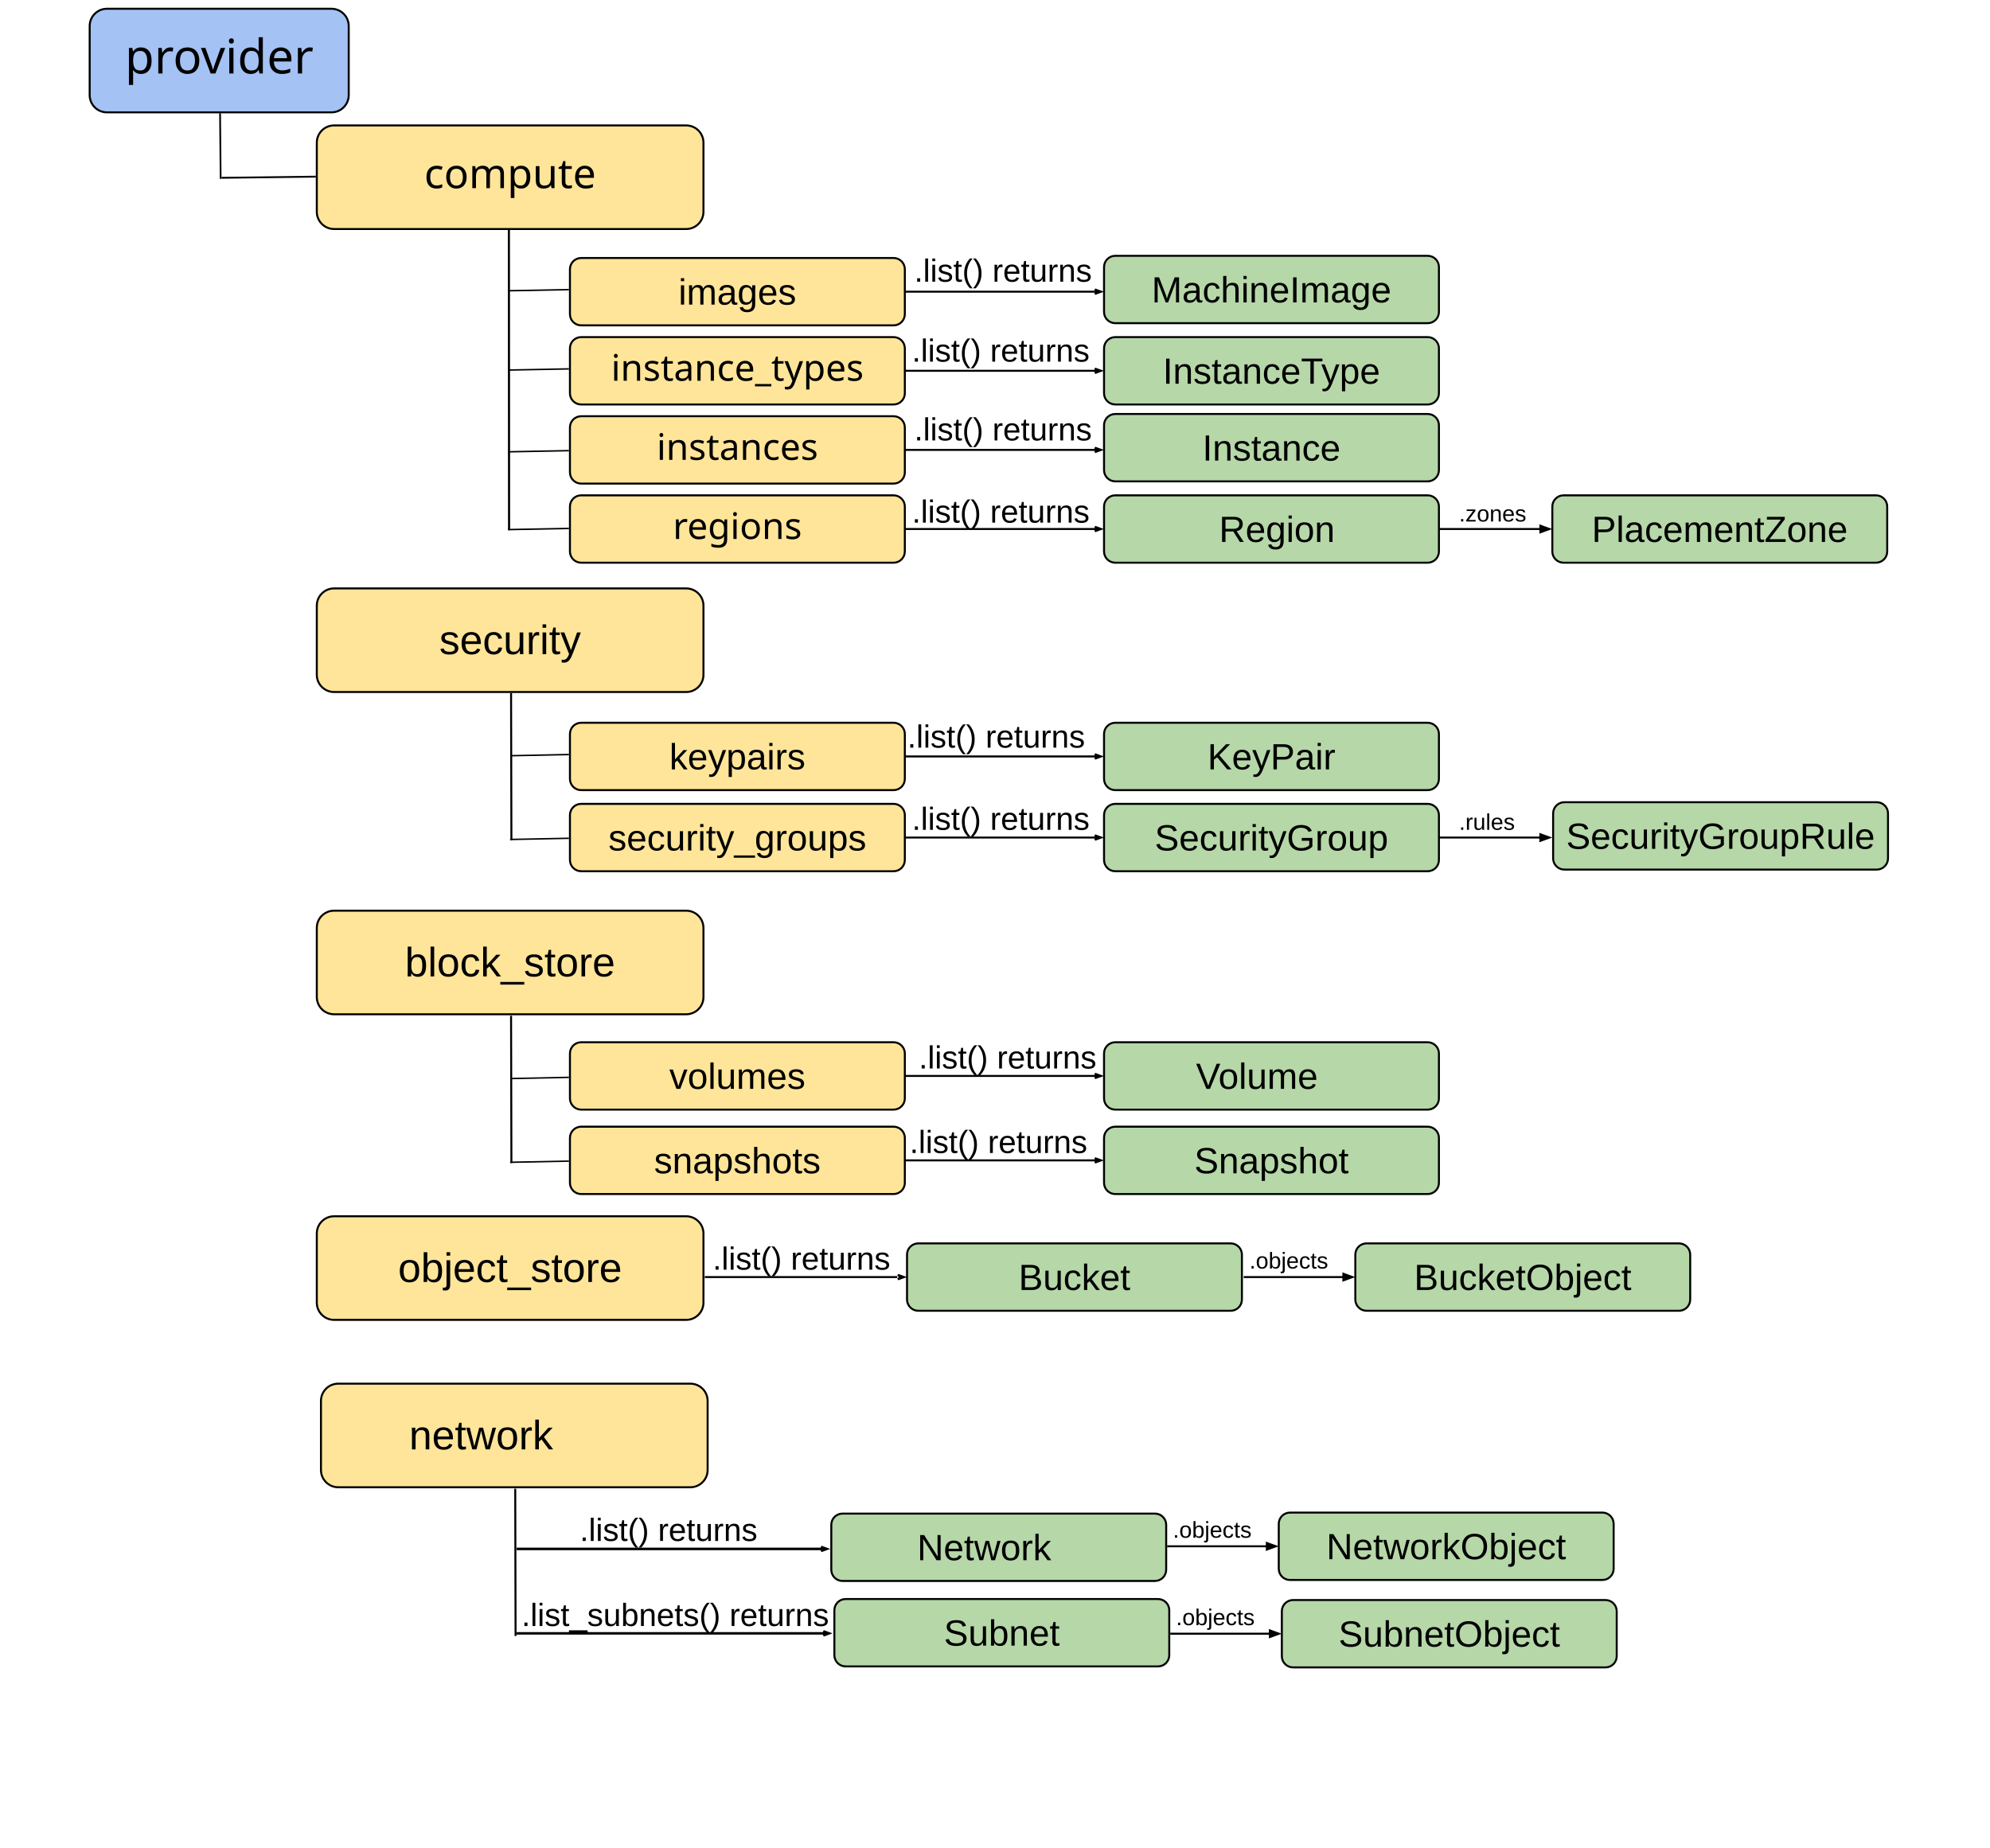
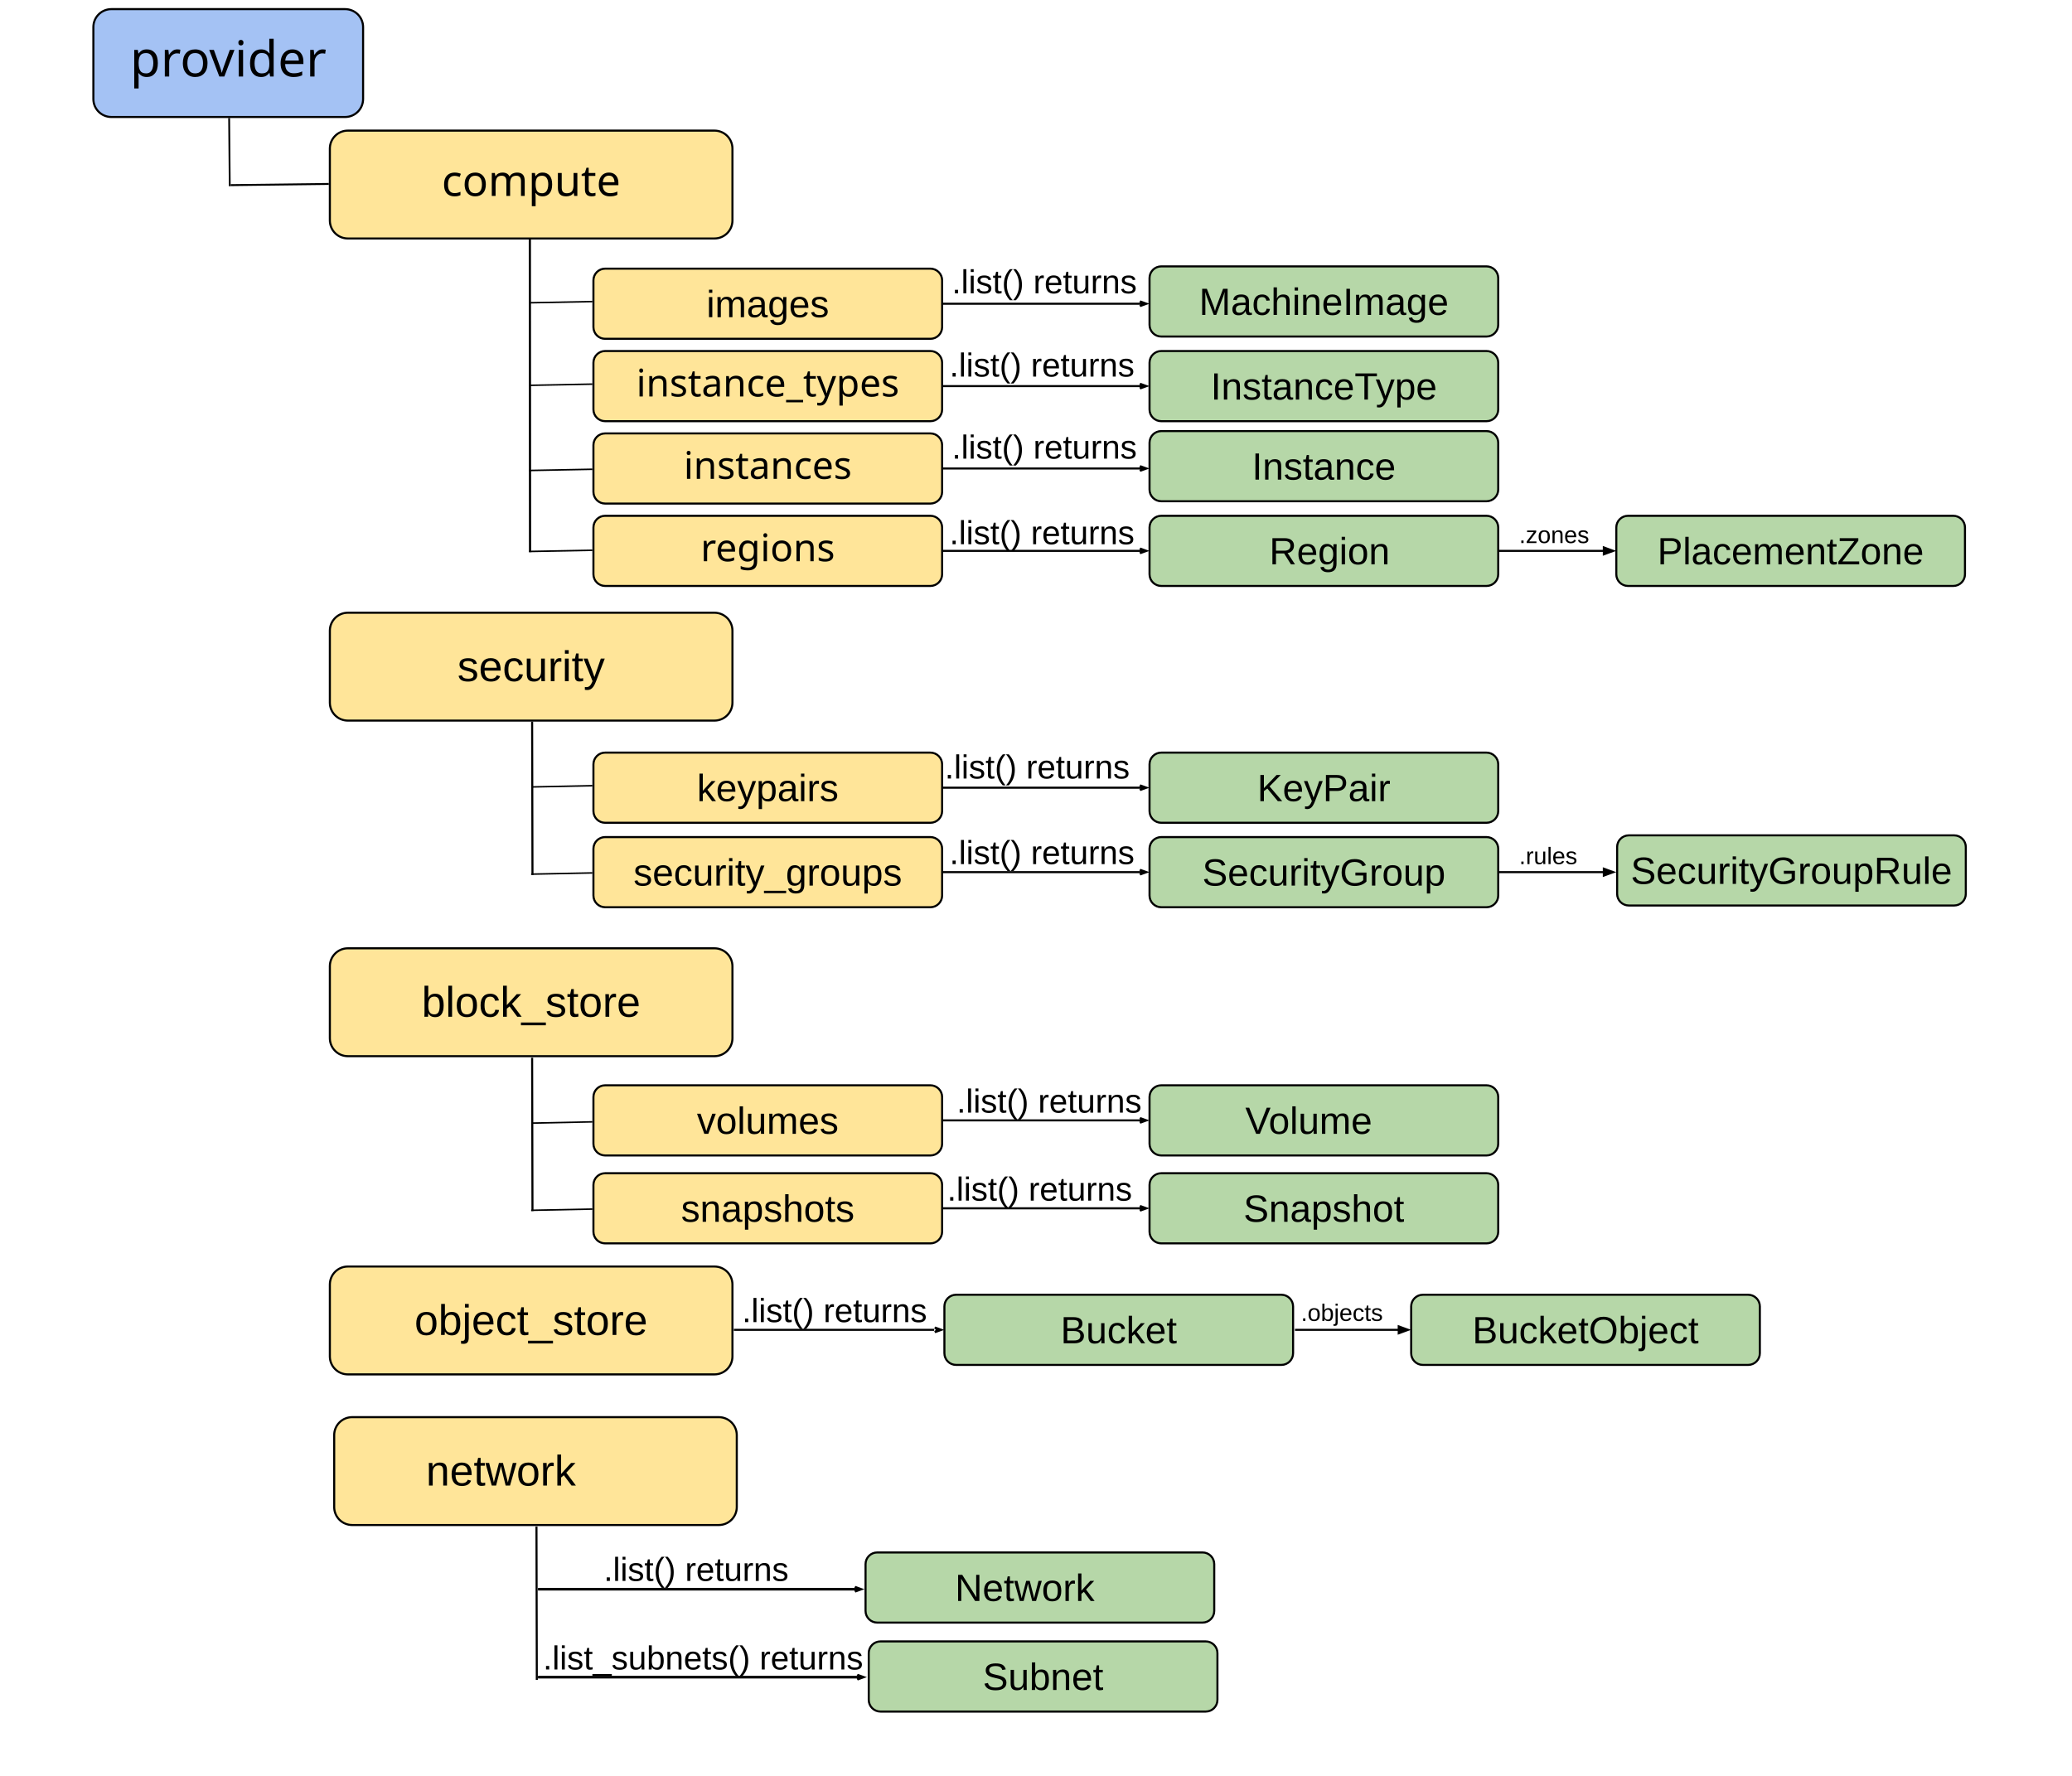
- <svg xmlns="http://www.w3.org/2000/svg" xmlns:xlink="http://www.w3.org/1999/xlink" viewBox="0 0 1000 800" width="700" height="650" preserveAspectRatio="xMinYMin meet" id="svg3515" version="1.1">
+ <svg xmlns="http://www.w3.org/2000/svg" xmlns:xlink="http://www.w3.org/1999/xlink" viewBox="0 0 1000 800" width="700" height="600" preserveAspectRatio="xMinYMin meet" id="svg3515" version="1.1">
  <defs id="defs3652" />
  <clipPath id="p.0">
    <path d="m0,0l960,0l0,720l-960,0l0,-720z" clip-rule="nonzero" id="svg_1" />
  </clipPath>
  <path style="fill:#b6d7a8;fill-rule:nonzero" id="svg_46" d="m 554.794,175.074 0,0 c 0,-3.117 2.526,-5.643 5.643,-5.643 l 156.997,0 c 1.497,0 2.932,0.595 3.99,1.653 1.058,1.058 1.653,2.494 1.653,3.99 l 0,22.572 c 0,3.117 -2.526,5.643 -5.643,5.643 l -156.997,0 0,0 c -3.117,0 -5.643,-2.526 -5.643,-5.643 l 0,-22.572 z" />
  <path style="fill:#000000;fill-rule:nonzero" id="svg_48" d="m 610.193,192.22 0,-11.453 1.516,0 0,11.453 -1.516,0 z m 4.008,0 0,-8.297 1.266,0 0,1.172 q 0.906,-1.359 2.641,-1.359 0.75,0 1.375,0.266 0.625,0.266 0.938,0.703 0.312,0.438 0.438,1.047 0.078,0.391 0.078,1.359 l 0,5.109 -1.406,0 0,-5.047 q 0,-0.859 -0.172,-1.281 -0.156,-0.438 -0.578,-0.688 -0.406,-0.25 -0.969,-0.25 -0.906,0 -1.562,0.578 -0.641,0.562 -0.641,2.156 l 0,4.531 -1.406,0 z m 8.336,-2.484 1.391,-0.219 q 0.109,0.844 0.641,1.297 0.547,0.438 1.5,0.438 0.969,0 1.438,-0.391 0.469,-0.406 0.469,-0.938 0,-0.469 -0.406,-0.75 -0.297,-0.188 -1.438,-0.469 -1.547,-0.391 -2.156,-0.672 -0.594,-0.297 -0.906,-0.797 -0.297,-0.5 -0.297,-1.109 0,-0.562 0.25,-1.031 0.25,-0.469 0.688,-0.781 0.328,-0.25 0.891,-0.406 0.578,-0.172 1.219,-0.172 0.984,0 1.719,0.281 0.734,0.281 1.078,0.766 0.359,0.469 0.5,1.281 l -1.375,0.188 q -0.094,-0.641 -0.547,-1 -0.453,-0.359 -1.266,-0.359 -0.969,0 -1.391,0.328 -0.406,0.312 -0.406,0.734 0,0.281 0.172,0.5 0.172,0.219 0.531,0.375 0.219,0.078 1.25,0.359 1.484,0.391 2.078,0.656 0.594,0.25 0.922,0.734 0.344,0.484 0.344,1.203 0,0.703 -0.422,1.328 -0.406,0.609 -1.188,0.953 -0.766,0.344 -1.734,0.344 -1.625,0 -2.469,-0.672 -0.844,-0.672 -1.078,-2 z m 11.625,1.219 0.203,1.25 q -0.594,0.125 -1.062,0.125 -0.766,0 -1.188,-0.234 -0.422,-0.25 -0.594,-0.641 -0.172,-0.406 -0.172,-1.672 l 0,-4.766 -1.031,0 0,-1.094 1.031,0 0,-2.062 1.406,-0.844 0,2.906 1.406,0 0,1.094 -1.406,0 0,4.844 q 0,0.609 0.062,0.781 0.078,0.172 0.25,0.281 0.172,0.094 0.484,0.094 0.234,0 0.609,-0.062 z m 6.789,0.234 q -0.781,0.672 -1.5,0.953 -0.719,0.266 -1.547,0.266 -1.375,0 -2.109,-0.672 -0.734,-0.672 -0.734,-1.703 0,-0.609 0.281,-1.109 0.281,-0.516 0.719,-0.812 0.453,-0.312 1.016,-0.469 0.422,-0.109 1.25,-0.203 1.703,-0.203 2.516,-0.484 0,-0.297 0,-0.375 0,-0.859 -0.391,-1.203 -0.547,-0.484 -1.609,-0.484 -0.984,0 -1.469,0.359 -0.469,0.344 -0.688,1.219 l -1.375,-0.188 q 0.188,-0.875 0.609,-1.422 0.438,-0.547 1.25,-0.828 0.812,-0.297 1.875,-0.297 1.062,0 1.719,0.25 0.672,0.25 0.984,0.625 0.312,0.375 0.438,0.953 0.078,0.359 0.078,1.297 l 0,1.875 q 0,1.969 0.078,2.484 0.094,0.516 0.359,1 l -1.469,0 q -0.219,-0.438 -0.281,-1.031 z m -0.109,-3.141 q -0.766,0.312 -2.297,0.531 -0.875,0.125 -1.234,0.281 -0.359,0.156 -0.562,0.469 -0.188,0.297 -0.188,0.656 0,0.562 0.422,0.938 0.438,0.375 1.25,0.375 0.812,0 1.438,-0.344 0.641,-0.359 0.938,-0.984 0.234,-0.469 0.234,-1.406 l 0,-0.516 z m 3.602,4.172 0,-8.297 1.266,0 0,1.172 q 0.906,-1.359 2.641,-1.359 0.75,0 1.375,0.266 0.625,0.266 0.938,0.703 0.312,0.438 0.438,1.047 0.078,0.391 0.078,1.359 l 0,5.109 -1.406,0 0,-5.047 q 0,-0.859 -0.172,-1.281 -0.156,-0.438 -0.578,-0.688 -0.406,-0.25 -0.969,-0.25 -0.906,0 -1.562,0.578 -0.641,0.562 -0.641,2.156 l 0,4.531 -1.406,0 z m 14.305,-3.047 1.391,0.188 q -0.234,1.422 -1.172,2.234 -0.922,0.812 -2.281,0.812 -1.703,0 -2.75,-1.109 -1.031,-1.125 -1.031,-3.203 0,-1.344 0.438,-2.344 0.453,-1.016 1.359,-1.516 0.922,-0.5 1.984,-0.5 1.359,0 2.219,0.688 0.859,0.672 1.094,1.938 l -1.359,0.203 q -0.203,-0.828 -0.703,-1.25 -0.484,-0.422 -1.188,-0.422 -1.062,0 -1.734,0.766 -0.656,0.75 -0.656,2.406 0,1.672 0.641,2.438 0.641,0.75 1.672,0.75 0.828,0 1.375,-0.5 0.562,-0.516 0.703,-1.578 z m 8.266,0.375 1.453,0.172 q -0.344,1.281 -1.281,1.984 -0.922,0.703 -2.359,0.703 -1.828,0 -2.891,-1.125 -1.062,-1.125 -1.062,-3.141 0,-2.094 1.078,-3.25 1.078,-1.156 2.797,-1.156 1.656,0 2.703,1.141 1.062,1.125 1.062,3.172 0,0.125 0,0.375 l -6.188,0 q 0.078,1.375 0.766,2.109 0.703,0.719 1.734,0.719 0.781,0 1.328,-0.406 0.547,-0.406 0.859,-1.297 z m -4.609,-2.281 4.625,0 q -0.094,-1.047 -0.531,-1.562 -0.672,-0.812 -1.734,-0.812 -0.969,0 -1.641,0.656 -0.656,0.641 -0.719,1.719 z" />
  <path style="fill:#000000;fill-opacity:0;fill-rule:nonzero" id="svg_102" d="m 454.688,146.598 100.095,0" />
  <path style="fill-rule:evenodd;stroke:#000000;stroke-linejoin:round" id="svg_103" d="m 454.688,146.598 96.667,0" />
  <path style="fill:#000000;fill-rule:evenodd;stroke:#000000" id="svg_104" d="m 551.355,146.598 -1.125,1.125 3.09,-1.125 -3.09,-1.125 1.125,1.125 z" />
  <path style="fill:#000000;fill-opacity:0;fill-rule:nonzero" id="svg_107" d="m 454.688,186.359 100.095,0" />
  <path style="fill-rule:evenodd;stroke:#000000;stroke-linejoin:round" id="svg_108" d="m 454.688,186.359 96.667,0" />
  <path style="fill:#000000;fill-rule:evenodd;stroke:#000000" id="svg_109" d="m 551.355,186.359 -1.125,1.125 3.09,-1.125 -3.09,-1.125 1.125,1.125 z" />
  <path style="fill:#000000;fill-opacity:0;fill-rule:nonzero" id="svg_110" d="m 454.688,226.121 100.095,0" />
  <path style="fill-rule:evenodd;stroke:#000000;stroke-linejoin:round" id="svg_111" d="m 454.688,226.121 96.667,0" />
  <path style="fill:#000000;fill-rule:evenodd;stroke:#000000" id="svg_112" d="m 551.355,226.121 -1.125,1.125 3.09,-1.125 -3.09,-1.125 1.125,1.125 z" />
  <path style="fill:#000000;fill-opacity:0;fill-rule:nonzero" id="svg_113" d="m 454.688,265.883 100.095,0" />
  <path style="fill-rule:evenodd;stroke:#000000;stroke-linejoin:round" id="svg_114" d="m 454.688,265.883 96.667,0" />
  <path style="fill:#000000;fill-rule:evenodd;stroke:#000000" id="svg_115" d="m 551.355,265.883 -1.125,1.125 3.09,-1.125 -3.09,-1.125 1.125,1.125 z" />
  <path style="fill:#000000;fill-opacity:0;fill-rule:nonzero" id="svg_116" d="m 454.688,380.187 100.095,0" />
  <path style="fill-rule:evenodd;stroke:#000000;stroke-linejoin:round" id="svg_117" d="m 454.688,380.187 96.667,0" />
  <path style="fill:#000000;fill-rule:evenodd;stroke:#000000" id="svg_118" d="m 551.355,380.187 -1.125,1.125 3.09,-1.125 -3.09,-1.125 1.125,1.125 z" />
  <path style="fill:#000000;fill-opacity:0;fill-rule:nonzero" id="svg_119" d="m 454.688,420.949 100.095,0" />
  <path style="fill-rule:evenodd;stroke:#000000;stroke-linejoin:round" id="svg_120" d="m 454.688,420.949 96.667,0" />
  <path style="fill:#000000;fill-rule:evenodd;stroke:#000000" id="svg_121" d="m 551.355,420.949 -1.125,1.125 3.09,-1.125 -3.09,-1.125 1.125,1.125 z" />
  <path style="fill:#000000;fill-opacity:0;fill-rule:nonzero" id="svg_122" d="m 454.688,540.761 100.095,0" />
  <path style="fill-rule:evenodd;stroke:#000000;stroke-linejoin:round" id="svg_123" d="m 454.688,540.761 96.667,0" />
  <path style="fill:#000000;fill-rule:evenodd;stroke:#000000" id="svg_124" d="m 551.355,540.761 -1.125,1.125 3.09,-1.125 -3.09,-1.125 1.125,1.125 z" />
  <path style="fill:#000000;fill-opacity:0;fill-rule:nonzero" id="svg_125" d="m 454.688,583.198 100.095,0" />
  <path style="fill-rule:evenodd;stroke:#000000;stroke-linejoin:round" id="svg_126" d="m 454.688,583.198 96.667,0" />
  <path style="fill:#000000;fill-rule:evenodd;stroke:#000000" id="svg_127" d="m 551.355,583.198 -1.125,1.125 3.09,-1.125 -3.09,-1.125 1.125,1.125 z" />
-   <path style="fill:#000000;fill-opacity:0;fill-rule:nonzero" id="svg_128" d="m 454.688,692.856 100.095,0" />
+   <path style="fill:#000000;fill-opacity:0;fill-rule:nonzero" id="svg_128" d="m 454.688,681.427 100.095,0" />
  <path style="fill:#000000;fill-rule:evenodd;stroke:#000000;stroke-linejoin:round" id="svg_129" d="m 354.188,641.856 96.667,0" />
  <path style="fill:#000000;fill-rule:evenodd;stroke:#000000" id="svg_130" d="m 452.355,641.856 -1.125,1.125 3.09,-1.125 -3.09,-1.125 1.125,1.125 z" />
  <path style="fill:#000000;fill-opacity:0;fill-rule:nonzero" id="svg_147" d="m 723.077,265.883 56.976,0" />
  <path style="fill-rule:evenodd;stroke:#000000;stroke-linejoin:round" id="svg_148" d="m 723.077,265.883 50.976,0" />
  <path style="fill:#000000;fill-rule:evenodd;stroke:#000000" id="svg_149" d="m 774.054,267.535 4.538,-1.652 -4.538,-1.652 0,3.303 z" />
  <path style="fill:#000000;fill-opacity:0;fill-rule:nonzero" id="svg_150" d="m 723.077,420.949 56.976,0" />
  <path style="fill-rule:evenodd;stroke:#000000;stroke-linejoin:round" id="svg_151" d="m 723.077,420.949 50.976,0" />
  <path style="fill:#000000;fill-rule:evenodd;stroke:#000000" id="svg_152" d="m 774.054,422.601 4.538,-1.652 -4.538,-1.652 0,3.303 z" />
  <path style="fill:#000000;fill-opacity:0;fill-rule:nonzero" id="svg_153" d="m 723.089,692.856 56.976,0" />
  <path id="svg_154" d="m 624.99,641.856 50.976,0" style="fill:#000000;fill-rule:evenodd;stroke:#000000;stroke-linejoin:round" />
  <path style="fill:#000000;fill-rule:evenodd;stroke:#000000" id="svg_155" d="m 675.066,643.507 4.538,-1.652 -4.538,-1.652 0,3.303 z" />
  <path style="fill:#b6d7a8;fill-rule:nonzero" id="e22_46" d="m 554.794,175.074 0,0 c 0,-3.117 2.526,-5.643 5.643,-5.643 l 156.997,0 c 1.497,0 2.932,0.595 3.99,1.653 1.058,1.058 1.653,2.494 1.653,3.99 l 0,22.572 c 0,3.117 -2.526,5.643 -5.643,5.643 l -156.997,0 0,0 c -3.117,0 -5.643,-2.526 -5.643,-5.643 l 0,-22.572 z" />
  <text style="font-size:16.07px;font-family:Arial;fill:#000000" font-size="16.07px" id="e9_texte" y="141.577" x="459.401">.list() returns</text>
  <text style="font-size:16.07px;font-family:Arial;fill:#000000" font-size="16.07px" id="e10_texte" y="181.754" x="458.253">.list() returns</text>
  <text style="font-size:16.07px;font-family:Arial;fill:#000000" font-size="16.07px" id="e11_texte" y="221.356" x="459.401">.list() returns</text>
  <text style="font-size:16.07px;font-family:Arial;fill:#000000" font-size="16.07px" id="e12_texte" y="262.68" x="458.253">.list() returns</text>
  <text style="font-size:16.07px;font-family:Arial;fill:#000000" font-size="16.07px" id="e13_texte" y="375.747" x="455.957">.list() returns</text>
  <text style="font-size:16.07px;font-family:Arial;fill:#000000" font-size="16.07px" id="e14_texte" y="417.071" x="458.253">.list() returns</text>
  <text style="font-size:16.07px;font-family:Arial;fill:#000000" font-size="16.07px" id="e15_texte" y="537.026" x="461.697">.list() returns</text>
  <text style="font-size:16.07px;font-family:Arial;fill:#000000" font-size="16.07px" id="e16_texte" y="579.498" x="457.105">.list() returns</text>
  <text style="font-size:16.07px;font-family:Arial;fill:#000000" font-size="16.07px" id="e17_texte" y="638.122" x="358.105">.list() returns</text>
  <text style="font-size:11.479px;font-family:Arial;fill:#000000" font-size="11.479px" id="e18_texte" y="262.105" x="733.173">.zones</text>
  <text style="font-size:11.479px;font-family:Arial;fill:#000000" font-size="11.479px" id="e19_texte" y="417.071" x="733.174">.rules</text>
  <text style="font-size:11.479px;font-family:Arial;fill:#000000" font-size="11.479px" id="e20_texte" y="637.548" x="627.86">.objects</text>
-   <a xlink:href="../api_docs/cloud/providers.html#cloudprovider" id="svg_14" target="_parent">
+   <a xlink:href="../api_docs/cloud/providers.html#cloudprovider" target="_parent" id="svg_14">
    <path style="fill:#a4c2f4;fill-rule:nonzero;stroke:#000000" id="svg_4" d="m 45.066,13.081 0,0 c 0,-4.792 3.885,-8.677 8.677,-8.677 l 112.819,0 c 2.301,0 4.508,0.914 6.136,2.541 1.627,1.627 2.541,3.834 2.541,6.136 l 0,34.709 c 0,4.792 -3.885,8.677 -8.677,8.677 l -112.819,0 0,0 c -4.792,0 -8.677,-3.885 -8.677,-8.677 l 0,-34.709 z" />
    <text style="font-size:24px;font-family:Sans-serif;text-anchor:middle;fill:#000000;stroke-width:0;stroke-dasharray:none" xml:space="preserve" font-size="24" id="svg_162" y="36.936" x="110.152" stroke-linecap="null" stroke-linejoin="null">provider</text>
  </a>
-   <a xlink:href="../api_docs/cloud/services.html#computeservice" id="svg_15" target="_parent">
+   <a xlink:href="../api_docs/cloud/services.html#computeservice" target="_parent" id="svg_15">
    <path style="fill:#ffe599;fill-rule:nonzero;stroke:#000000" id="svg_7" d="m 159.199,71.717 0,0 c 0,-4.792 3.885,-8.677 8.677,-8.677 l 176.945,0 c 2.301,0 4.508,0.914 6.136,2.541 1.627,1.627 2.541,3.834 2.541,6.136 l 0,34.709 c 0,4.792 -3.885,8.677 -8.677,8.677 l -176.945,0 c -4.792,0 -8.677,-3.885 -8.677,-8.677 l 0,-34.709 z" />
    <text style="font-size:20.662px;font-family:Sans-serif;text-anchor:middle;fill:#000000;stroke-width:0;stroke-dasharray:none" stroke-linejoin="null" stroke-linecap="null" x="256.349" y="94.571" id="svg_3" font-size="20.662px" xml:space="preserve">compute</text>
  </a>
-   <a xlink:href="../api_docs/cloud/services.html#securityservice" id="svg_17" target="_parent">
+   <a xlink:href="../api_docs/cloud/services.html#securityservice" target="_parent" id="svg_17">
    <path style="fill:#ffe599;fill-rule:nonzero;stroke:#000000" d="m 159.199,304.414 0,0 c 0,-4.792 3.885,-8.677 8.677,-8.677 l 176.945,0 c 2.301,0 4.508,0.914 6.136,2.541 1.627,1.627 2.541,3.834 2.541,6.136 l 0,34.709 c 0,4.792 -3.885,8.677 -8.677,8.677 l -176.945,0 c -4.792,0 -8.677,-3.885 -8.677,-8.677 l 0,-34.709 z" id="svg_10" />
    <text style="font-size:20.662px;font-family:Arial;fill:#000000" font-size="20.662px" id="e1_texte" y="328.768" x="220.741">security</text>
  </a>
-   <a xlink:href="../api_docs/cloud/services.html#blockstoreservice" id="svg_18" target="_parent">
+   <a xlink:href="../api_docs/cloud/services.html#blockstoreservice" target="_parent" id="svg_18">
    <path style="fill:#ffe599;fill-rule:nonzero;stroke:#000000" id="svg_13" d="m 159.199,466.383 0,0 c 0,-4.792 3.885,-8.677 8.677,-8.677 l 176.945,0 c 2.301,0 4.508,0.914 6.136,2.542 1.627,1.627 2.541,3.834 2.541,6.136 l 0,34.709 c 0,4.792 -3.885,8.677 -8.677,8.677 l -176.945,0 c -4.792,0 -8.677,-3.885 -8.677,-8.677 l 0,-34.709 z" />
    <text style="font-size:20.662px;font-family:Arial;fill:#000000" font-size="20.662px" id="e2_texte" y="490.738" x="203.491">block_store</text>
  </a>
-   <a xlink:href="../api_docs/cloud/services.html#objectstoreservice" id="svg_20" target="_parent">
+   <a xlink:href="../api_docs/cloud/services.html#objectstoreservice" target="_parent" id="svg_20">
    <path style="fill:#ffe599;fill-rule:nonzero;stroke:#000000" id="svg_16" d="m 159.199,619.974 0,0 c 0,-4.792 3.885,-8.677 8.677,-8.677 l 176.945,0 c 2.301,0 4.508,0.914 6.136,2.542 1.627,1.627 2.541,3.834 2.541,6.136 l 0,34.709 c 0,4.792 -3.885,8.677 -8.677,8.677 l -176.945,0 c -4.792,0 -8.677,-3.885 -8.677,-8.677 l 0,-34.709 z" />
    <text style="font-size:20.662px;font-family:Arial;fill:#000000" font-size="20.662px" id="e5_texte" y="644.328" x="200.032">object_store</text>
  </a>
-   <a xlink:href="../api_docs/cloud/services.html#imageservice" id="svg_21" target="_parent">
+   <a xlink:href="../api_docs/cloud/services.html#imageservice" target="_parent" id="svg_21">
    <path style="fill:#ffe599;fill-rule:nonzero;stroke:#000000" id="svg_31" d="m 286.404,135.312 0,0 c 0,-3.117 2.526,-5.643 5.643,-5.643 l 156.997,0 c 1.497,0 2.932,0.595 3.99,1.653 1.058,1.058 1.653,2.494 1.653,3.99 l 0,22.572 c 0,3.117 -2.526,5.643 -5.643,5.643 l -156.997,0 0,0 c -3.117,0 -5.643,-2.526 -5.643,-5.643 l 0,-22.572 z" />
    <text style="font-size:18.366px;font-family:Arial;text-anchor:middle;fill:#000000;stroke-width:0;stroke-dasharray:none" stroke-linejoin="null" stroke-linecap="null" x="370.546" y="153.098" id="svg_5" font-size="18.366px" xml:space="preserve">images</text>
  </a>
-   <a xlink:href="../api_docs/cloud/services.html#instancetypesservice" id="svg_23" target="_parent">
+   <a xlink:href="../api_docs/cloud/services.html#instancetypesservice" target="_parent" id="svg_23">
    <path style="fill:#ffe599;fill-rule:nonzero;stroke:#000000" id="svg_34" d="m 286.404,175.073 0,0 c 0,-3.117 2.526,-5.643 5.643,-5.643 l 156.997,0 c 1.497,0 2.932,0.595 3.99,1.653 1.058,1.058 1.653,2.494 1.653,3.99 l 0,22.572 c 0,3.117 -2.526,5.643 -5.643,5.643 l -156.997,0 0,0 c -3.117,0 -5.643,-2.526 -5.643,-5.643 l 0,-22.572 z" />
    <text style="font-size:18.366px;font-family:Sans-serif;text-anchor:middle;fill:#000000;stroke-width:0;stroke-dasharray:none" stroke-linejoin="null" stroke-linecap="null" x="370.546" y="191.359" id="svg_6" font-size="18.366px" xml:space="preserve">instance_types</text>
  </a>
-   <a xlink:href="../api_docs/cloud/services.html#instanceservice" id="svg_24" target="_parent">
+   <a xlink:href="../api_docs/cloud/services.html#instanceservice" target="_parent" id="svg_24">
    <path style="fill:#ffe599;fill-rule:nonzero;stroke:#000000" id="svg_37" d="m 286.404,214.835 0,0 c 0,-3.117 2.526,-5.643 5.643,-5.643 l 156.997,0 c 1.497,0 2.932,0.595 3.99,1.653 1.058,1.058 1.653,2.494 1.653,3.99 l 0,22.572 c 0,3.117 -2.526,5.643 -5.643,5.643 l -156.997,0 0,0 c -3.117,0 -5.643,-2.526 -5.643,-5.643 l 0,-22.572 z" />
    <text style="font-size:18.366px;font-family:Sans-serif;text-anchor:middle;fill:#000000;stroke-width:0;stroke-dasharray:none" stroke-linejoin="null" stroke-linecap="null" x="370.546" y="231.121" id="svg_8" font-size="18.366px" xml:space="preserve">instances</text>
  </a>
-   <a xlink:href="../api_docs/cloud/services.html#regionservice" id="svg_26" target="_parent">
+   <a xlink:href="../api_docs/cloud/services.html#regionservice" target="_parent" id="svg_26">
    <path style="fill:#ffe599;fill-rule:nonzero;stroke:#000000" id="svg_40" d="m 286.404,254.597 0,0 c 0,-3.117 2.526,-5.643 5.643,-5.643 l 156.997,0 c 1.497,0 2.932,0.595 3.99,1.653 1.058,1.058 1.653,2.494 1.653,3.99 l 0,22.572 c 0,3.117 -2.526,5.643 -5.643,5.643 l -156.997,0 0,0 c -3.117,0 -5.643,-2.526 -5.643,-5.643 l 0,-22.572 z" />
    <text style="font-size:18.366px;font-family:Sans-serif;text-anchor:middle;fill:#000000;stroke-width:0;stroke-dasharray:none" stroke-linejoin="null" stroke-linecap="null" x="370.546" y="270.883" id="svg_9" font-size="18.366px" xml:space="preserve">regions</text>
  </a>
-   <a xlink:href="../api_docs/cloud/services.html#keypairservice" id="svg_27" target="_parent">
+   <a xlink:href="../api_docs/cloud/services.html#keypairservice" target="_parent" id="svg_27">
    <path style="fill:#ffe599;fill-rule:nonzero;stroke:#000000" id="svg_28" d="m 286.404,368.901 0,0 c 0,-3.117 2.526,-5.643 5.643,-5.643 l 156.997,0 c 1.497,0 2.932,0.595 3.99,1.653 1.058,1.058 1.653,2.494 1.653,3.99 l 0,22.572 c 0,3.117 -2.526,5.643 -5.643,5.643 l -156.997,0 0,0 c -3.117,0 -5.643,-2.526 -5.643,-5.643 l 0,-22.572 z" />
    <text style="font-size:18.366px;font-family:Arial;fill:#000000" font-size="18.366px" id="e3_texte" y="386.687" x="336.346">keypairs</text>
  </a>
-   <a xlink:href="../api_docs/cloud/services.html#securitygroupservice" id="svg_29" target="_parent">
+   <a xlink:href="../api_docs/cloud/services.html#securitygroupservice" target="_parent" id="svg_29">
    <path style="fill:#ffe599;fill-rule:nonzero;stroke:#000000" id="svg_43" d="m 286.404,409.663 0,0 c 0,-3.117 2.526,-5.643 5.643,-5.643 l 156.997,0 c 1.497,0 2.932,0.595 3.99,1.653 1.058,1.058 1.653,2.494 1.653,3.99 l 0,22.572 c 0,3.117 -2.526,5.643 -5.643,5.643 l -156.997,0 0,0 c -3.117,0 -5.643,-2.526 -5.643,-5.643 l 0,-22.572 z" />
    <text style="font-size:18.366px;font-family:Arial;fill:#000000" font-size="18.366px" id="e4_texte" y="427.449" x="305.713">security_groups</text>
  </a>
-   <a xlink:href="../api_docs/cloud/services.html#volumeservice" id="svg_30" target="_parent">
+   <a xlink:href="../api_docs/cloud/services.html#volumeservice" target="_parent" id="svg_30">
    <path style="fill:#ffe599;fill-rule:nonzero;stroke:#000000" id="svg_19" d="m 286.404,529.475 0,0 c 0,-3.117 2.526,-5.643 5.643,-5.643 l 156.997,0 c 1.497,0 2.932,0.595 3.99,1.653 1.058,1.058 1.653,2.494 1.653,3.99 l 0,22.572 c 0,3.117 -2.526,5.643 -5.643,5.643 l -156.997,0 0,0 c -3.117,0 -5.643,-2.526 -5.643,-5.643 l 0,-22.572 z" />
    <text style="font-size:18.366px;font-family:Arial;fill:#000000" font-size="18.366px" id="e6_texte" y="547.261" x="336.346">volumes</text>
  </a>
-   <a xlink:href="../api_docs/cloud/services.html#snapshotservice" id="svg_32" target="_parent">
+   <a xlink:href="../api_docs/cloud/services.html#snapshotservice" target="_parent" id="svg_32">
    <path style="fill:#ffe599;fill-rule:nonzero;stroke:#000000" id="svg_22" d="m 286.404,571.912 0,0 c 0,-3.117 2.526,-5.643 5.643,-5.643 l 156.997,0 c 1.497,0 2.932,0.594 3.99,1.653 1.058,1.058 1.653,2.494 1.653,3.99 l 0,22.572 c 0,3.117 -2.526,5.643 -5.643,5.643 l -156.997,0 0,0 c -3.117,0 -5.643,-2.526 -5.643,-5.643 l 0,-22.572 z" />
    <text style="font-size:18.366px;font-family:Arial;fill:#000000" font-size="18.366px" id="e7_texte" y="589.698" x="328.679">snapshots</text>
  </a>
-   <a xlink:href="../api_docs/cloud/resources.html#bucket" id="svg_25" target="_parent">
+   <a xlink:href="../api_docs/cloud/resources.html#bucket" target="_parent" id="svg_25">
    <path style="fill:#b6d7a8;fill-rule:nonzero;stroke:#000000" id="svg_93" d="m 455.794,630.57 0,0 c 0,-3.117 2.526,-5.643 5.643,-5.643 l 156.997,0 c 1.497,0 2.932,0.595 3.99,1.653 1.058,1.058 1.653,2.494 1.653,3.99 l 0,22.572 c 0,3.117 -2.526,5.643 -5.643,5.643 l -156.997,0 0,0 c -3.117,0 -5.643,-2.526 -5.643,-5.643 l 0,-22.572 z" />
    <text style="font-size:18.366px;font-family:Arial;text-anchor:middle;fill:#000000;stroke-width:0;stroke-dasharray:none" stroke-linejoin="null" stroke-linecap="null" x="539.936" y="648.356" id="e33_5" font-size="18.366px" xml:space="preserve">Bucket</text>
  </a>
-   <a xlink:href="../api_docs/cloud/resources.html#containerobject" id="svg_33" target="_parent">
+   <a xlink:href="../api_docs/cloud/resources.html#bucketobject" target="_parent" id="svg_33">
    <path style="fill:#b6d7a8;fill-rule:nonzero;stroke:#000000" id="svg_96" d="m 681.066,630.57 0,0 c 0,-3.117 2.526,-5.643 5.643,-5.643 l 156.997,0 c 1.497,0 2.932,0.595 3.99,1.653 1.058,1.058 1.653,2.494 1.653,3.99 l 0,22.572 c 0,3.117 -2.526,5.643 -5.643,5.643 l -156.997,0 0,0 c -3.117,0 -5.643,-2.526 -5.643,-5.643 l 0,-22.572 z" />
    <text style="font-size:18.366px;font-family:Arial;text-anchor:middle;fill:#000000;stroke-width:0;stroke-dasharray:none" stroke-linejoin="null" stroke-linecap="null" x="765.207" y="648.356" id="e34_5" font-size="18.366px" xml:space="preserve">BucketObject</text>
  </a>
-   <a xlink:href="../api_docs/cloud/resources.html#securitygrouprule" id="svg_35" target="_parent">
+   <a xlink:href="../api_docs/cloud/resources.html#securitygrouprule" target="_parent" id="svg_35">
    <path style="fill:#b6d7a8;fill-rule:nonzero;stroke:#000000" id="svg_12" d="m 780.466,408.833 0,0 c 0,-3.117 2.526,-5.643 5.643,-5.643 l 156.997,0 c 1.497,0 2.932,0.595 3.99,1.653 1.058,1.058 1.653,2.494 1.653,3.99 l 0,22.572 c 0,3.117 -2.526,5.643 -5.643,5.643 l -156.997,0 0,0 c -3.117,0 -5.643,-2.526 -5.643,-5.643 l 0,-22.572 z" />
    <text style="font-size:18.366px;font-family:Arial;text-anchor:middle;fill:#000000;stroke-width:0;stroke-dasharray:none" stroke-linejoin="null" stroke-linecap="null" x="864.608" y="426.619" id="e36_5" font-size="18.366px" xml:space="preserve">SecurityGroupRule</text>
  </a>
-   <a xlink:href="../api_docs/cloud/resources.html#securitygroup" id="svg_36" target="_parent">
+   <a xlink:href="../api_docs/cloud/resources.html#securitygroup" target="_parent" id="svg_36">
    <path style="fill:#b6d7a8;fill-rule:nonzero;stroke:#000000" id="svg_61" d="m 554.794,409.663 0,0 c 0,-3.117 2.526,-5.643 5.643,-5.643 l 156.997,0 c 1.497,0 2.932,0.595 3.99,1.653 1.058,1.058 1.653,2.494 1.653,3.99 l 0,22.572 c 0,3.117 -2.526,5.643 -5.643,5.643 l -156.997,0 0,0 c -3.117,0 -5.643,-2.526 -5.643,-5.643 l 0,-22.572 z" />
    <text style="font-size:18.366px;font-family:Arial;text-anchor:middle;fill:#000000;stroke-width:0;stroke-dasharray:none" stroke-linejoin="null" stroke-linecap="null" x="638.936" y="427.449" id="e30_5" font-size="18.366px" xml:space="preserve">SecurityGroup</text>
  </a>
-   <a xlink:href="../api_docs/cloud/resources.html#snapshot" id="svg_38" target="_parent">
+   <a xlink:href="../api_docs/cloud/resources.html#snapshot" target="_parent" id="svg_38">
    <path style="fill:#b6d7a8;fill-rule:nonzero;stroke:#000000" id="svg_58" d="m 554.794,571.912 0,0 c 0,-3.117 2.526,-5.643 5.643,-5.643 l 156.997,0 c 1.497,0 2.932,0.594 3.99,1.653 1.058,1.058 1.653,2.494 1.653,3.99 l 0,22.572 c 0,3.117 -2.526,5.643 -5.643,5.643 l -156.997,0 0,0 c -3.117,0 -5.643,-2.526 -5.643,-5.643 l 0,-22.572 z" />
    <text style="font-size:18.366px;font-family:Arial;text-anchor:middle;fill:#000000;stroke-width:0;stroke-dasharray:none" stroke-linejoin="null" stroke-linecap="null" x="638.936" y="589.698" id="e32_5" font-size="18.366px" xml:space="preserve">Snapshot</text>
  </a>
-   <a xlink:href="../api_docs/cloud/resources.html#volume" id="svg_39" target="_parent">
+   <a xlink:href="../api_docs/cloud/resources.html#volume" target="_parent" id="svg_39">
    <path style="fill:#b6d7a8;fill-rule:nonzero;stroke:#000000" id="svg_55" d="m 554.794,529.475 0,0 c 0,-3.117 2.526,-5.643 5.643,-5.643 l 156.997,0 c 1.497,0 2.932,0.595 3.99,1.653 1.058,1.058 1.653,2.494 1.653,3.99 l 0,22.572 c 0,3.117 -2.526,5.643 -5.643,5.643 l -156.997,0 0,0 c -3.117,0 -5.643,-2.526 -5.643,-5.643 l 0,-22.572 z" />
    <text style="font-size:18.366px;font-family:Arial;text-anchor:middle;fill:#000000;stroke-width:0;stroke-dasharray:none" stroke-linejoin="null" stroke-linecap="null" x="631.646" y="547.261" id="e31_5" font-size="18.366px" xml:space="preserve">Volume</text>
  </a>
-   <a xlink:href="../api_docs/cloud/resources.html#keypair" id="svg_41" target="_parent">
+   <a xlink:href="../api_docs/cloud/resources.html#keypair" target="_parent" id="svg_41">
    <path style="fill:#b6d7a8;fill-rule:nonzero;stroke:#000000" id="svg_99" d="m 554.794,368.901 0,0 c 0,-3.117 2.526,-5.643 5.643,-5.643 l 156.997,0 c 1.497,0 2.932,0.595 3.99,1.653 1.058,1.058 1.653,2.494 1.653,3.99 l 0,22.572 c 0,3.117 -2.526,5.643 -5.643,5.643 l -156.997,0 0,0 c -3.117,0 -5.643,-2.526 -5.643,-5.643 l 0,-22.572 z" />
    <text style="font-size:18.366px;font-family:Arial;text-anchor:middle;fill:#000000;stroke-width:0;stroke-dasharray:none" stroke-linejoin="null" stroke-linecap="null" x="638.936" y="386.687" id="e29_5" font-size="18.366px" xml:space="preserve">KeyPair</text>
  </a>
-   <a xlink:href="../api_docs/cloud/resources.html#placementzone" id="svg_42" target="_parent">
+   <a xlink:href="../api_docs/cloud/resources.html#placementzone" target="_parent" id="svg_42">
    <path style="fill:#b6d7a8;fill-rule:nonzero;stroke:#000000" id="svg_87" d="m 780.066,254.597 0,0 c 0,-3.117 2.526,-5.643 5.643,-5.643 l 156.997,0 c 1.497,0 2.932,0.595 3.99,1.653 1.058,1.058 1.653,2.494 1.653,3.99 l 0,22.572 c 0,3.117 -2.526,5.643 -5.643,5.643 l -156.997,0 0,0 c -3.117,0 -5.643,-2.526 -5.643,-5.643 l 0,-22.572 z" />
    <text style="font-size:18.366px;font-family:Arial;text-anchor:middle;fill:#000000;stroke-width:0;stroke-dasharray:none" stroke-linejoin="null" stroke-linecap="null" x="864.207" y="272.383" id="e35_5" font-size="18.366px" xml:space="preserve">PlacementZone</text>
  </a>
-   <a xlink:href="../api_docs/cloud/resources.html#region" id="svg_44" target="_parent">
+   <a xlink:href="../api_docs/cloud/resources.html#region" target="_parent" id="svg_44">
    <path style="fill:#b6d7a8;fill-rule:nonzero;stroke:#000000" id="svg_64" d="m 554.794,254.597 0,0 c 0,-3.117 2.526,-5.643 5.643,-5.643 l 156.997,0 c 1.497,0 2.932,0.595 3.99,1.653 1.058,1.058 1.653,2.494 1.653,3.99 l 0,22.572 c 0,3.117 -2.526,5.643 -5.643,5.643 l -156.997,0 0,0 c -3.117,0 -5.643,-2.526 -5.643,-5.643 l 0,-22.572 z" />
    <text style="font-size:18.366px;font-family:Arial;text-anchor:middle;fill:#000000;stroke-width:0;stroke-dasharray:none" stroke-linejoin="null" stroke-linecap="null" x="641.702" y="272.383" id="e28_5" font-size="18.366px" xml:space="preserve">Region</text>
  </a>
-   <a xlink:href="../api_docs/cloud/resources.html#instance" id="svg_45" target="_parent">
+   <a xlink:href="../api_docs/cloud/resources.html#instance" target="_parent" id="svg_45">
    <path style="fill:#b6d7a8;fill-rule:nonzero;stroke:#000000" id="svg_11" d="m 554.794,213.714 0,0 c 0,-3.117 2.527,-5.643 5.643,-5.643 l 156.998,0 c 1.497,0 2.932,0.595 3.99,1.653 1.058,1.058 1.653,2.494 1.653,3.99 l 0,22.572 c 0,3.117 -2.527,5.643 -5.643,5.643 l -156.998,0 0,0 c -3.116,0 -5.643,-2.526 -5.643,-5.643 l 0,-22.572 z" />
    <text style="font-size:18.366px;font-family:Arial;text-anchor:middle;fill:#000000;stroke-width:0;stroke-dasharray:none" stroke-linejoin="null" stroke-linecap="null" x="638.936" y="231.5" id="e27_5" font-size="18.366px" xml:space="preserve">Instance</text>
  </a>
-   <a xlink:href="../api_docs/cloud/resources.html#instancetype" id="svg_47" target="_parent">
+   <a xlink:href="../api_docs/cloud/resources.html#instancetype" target="_parent" id="svg_47">
    <path style="fill:#b6d7a8;fill-rule:nonzero;stroke:#000000" id="e24_46" d="m 554.794,175.074 0,0 c 0,-3.117 2.526,-5.643 5.643,-5.643 l 156.997,0 c 1.497,0 2.932,0.595 3.99,1.653 1.058,1.058 1.653,2.494 1.653,3.99 l 0,22.572 c 0,3.117 -2.526,5.643 -5.643,5.643 l -156.997,0 0,0 c -3.117,0 -5.643,-2.526 -5.643,-5.643 l 0,-22.572 z" />
    <text style="font-size:18.366px;font-family:Arial;text-anchor:middle;fill:#000000;stroke-width:0;stroke-dasharray:none" stroke-linejoin="null" stroke-linecap="null" x="638.936" y="192.86" id="e26_5" font-size="18.366px" xml:space="preserve">InstanceType</text>
  </a>
-   <a xlink:href="../api_docs/cloud/resources.html#machineimage" id="svg_49" target="_parent">
+   <a xlink:href="../api_docs/cloud/resources.html#machineimage" target="_parent" id="svg_49">
    <path style="fill:#b6d7a8;fill-rule:nonzero;stroke:#000000" id="svg_2" d="m 554.794,134.214 0,0 c 0,-3.117 2.526,-5.643 5.643,-5.643 l 156.997,0 c 1.497,0 2.932,0.595 3.99,1.653 1.058,1.058 1.653,2.494 1.653,3.99 l 0,22.572 c 0,3.117 -2.527,5.643 -5.643,5.643 l -156.997,0 0,0 c -3.117,0 -5.643,-2.526 -5.643,-5.643 l 0,-22.572 z" />
    <text style="font-size:18.366px;font-family:Arial;text-anchor:middle;fill:#000000;stroke-width:0;stroke-dasharray:none" stroke-linejoin="null" stroke-linecap="null" x="638.936" y="152" id="e25_5" font-size="18.366px" xml:space="preserve">MachineImage</text>
  </a>
  <g id="g3928">
    <path id="path3922" d="m 110.588,56.971 0.291,32.887" style="fill:none;fill-rule:evenodd;stroke:#000000;stroke-width:0.871px;stroke-linecap:butt;stroke-linejoin:miter;stroke-opacity:1" />
    <path id="path3924" d="m 111.321,89.36 47.37,-0.579" style="fill:none;fill-rule:evenodd;stroke:#000000;stroke-width:0.923px;stroke-linecap:butt;stroke-linejoin:miter;stroke-opacity:1" />
  </g>
  <path style="fill:none;fill-rule:evenodd;stroke:#000000;stroke-width:0.747px;stroke-linecap:butt;stroke-linejoin:miter;stroke-opacity:1" d="m 255.326,146.141 30.566,-0.587" id="path3924-6" />
  <path style="fill:none;fill-rule:evenodd;stroke:#000000;stroke-width:0.747px;stroke-linecap:butt;stroke-linejoin:miter;stroke-opacity:1" d="m 255.331,185.986 30.566,-0.587" id="path3924-6-7" />
  <path style="fill:none;fill-rule:evenodd;stroke:#000000;stroke-width:0.747px;stroke-linecap:butt;stroke-linejoin:miter;stroke-opacity:1" d="m 255.331,227.082 30.566,-0.587" id="path3924-6-1" />
  <path style="fill:none;fill-rule:evenodd;stroke:#000000;stroke-width:0.747px;stroke-linecap:butt;stroke-linejoin:miter;stroke-opacity:1" d="m 255.331,266.176 30.566,-0.587" id="path3924-6-8" />
  <path style="fill:none;fill-rule:evenodd;stroke:#000000;stroke-width:1.066px;stroke-linecap:butt;stroke-linejoin:miter;stroke-opacity:1" d="m 255.721,115.603 0.095,150.886" id="path3922-6" />
  <path style="fill:none;fill-rule:evenodd;stroke:#000000;stroke-width:0.735px;stroke-linecap:butt;stroke-linejoin:miter;stroke-opacity:1" d="m 256.911,379.82 28.986,-0.599" id="path3924-6-4" />
  <path style="fill:none;fill-rule:evenodd;stroke:#000000;stroke-width:0.739px;stroke-linecap:butt;stroke-linejoin:miter;stroke-opacity:1" d="m 256.331,421.913 29.566,-0.595" id="path3924-6-7-8" />
  <path style="fill:none;fill-rule:evenodd;stroke:#000000;stroke-width:0.993px;stroke-linecap:butt;stroke-linejoin:miter;stroke-opacity:1" d="m 256.82,348.284 0.168,73.998" id="path3922-6-4" />
  <path style="fill:none;fill-rule:evenodd;stroke:#000000;stroke-width:0.735px;stroke-linecap:butt;stroke-linejoin:miter;stroke-opacity:1" d="m 256.911,542.069 28.986,-0.599" id="path3924-6-4-8" />
  <path style="fill:none;fill-rule:evenodd;stroke:#000000;stroke-width:0.739px;stroke-linecap:butt;stroke-linejoin:miter;stroke-opacity:1" d="m 256.331,584.162 29.566,-0.595" id="path3924-6-7-8-2" />
  <path style="fill:none;fill-rule:evenodd;stroke:#000000;stroke-width:0.993px;stroke-linecap:butt;stroke-linejoin:miter;stroke-opacity:1" d="m 256.82,510.533 0.168,73.998" id="path3922-6-4-3" />
-   <path style="fill:#000000;fill-opacity:0;fill-rule:nonzero" id="svg_122-9" d="m 259.637,778.48 100.095,0" />
-   <path style="fill-rule:evenodd;stroke:#000000;stroke-width:1.26;stroke-linejoin:round" id="svg_123-8" d="m 259.637,778.48 153.554,0" />
-   <path style="fill:#000000;fill-rule:evenodd;stroke:#000000;stroke-width:1" id="svg_124-2" d="m 413.809,778.48 -1.125,1.125 3.09,-1.125 -3.09,-1.125 1.125,1.125 z" />
-   <path style="fill:#000000;fill-opacity:0;fill-rule:nonzero" id="svg_125-7" d="m 259.637,820.917 100.095,0" />
-   <path style="fill-rule:evenodd;stroke:#000000;stroke-width:1.272;stroke-linejoin:round" id="svg_126-3" d="m 259.637,820.917 156.288,0" />
-   <path style="fill:#000000;fill-rule:evenodd;stroke:#000000;stroke-width:1" id="svg_127-3" d="m 414.95,820.917 -1.125,1.125 3.09,-1.125 -3.09,-1.125 1.125,1.125 z" />
-   <text style="font-size:16.07px;font-family:Arial;fill:#000000" font-size="16.07px" id="e15_texte-1" y="774.468" x="291.345">.list() returns</text>
-   <text style="font-size:16.07px;font-family:Arial;fill:#000000" font-size="16.07px" id="e16_texte-8" y="817.217" x="262.054">.list_subnets() returns</text>
-   <a id="svg_18-0" target="_parent" transform="translate(2.092001,237.7192)" xlink:href="/Applications/Inkscape.app/../api_docs/cloud/services.html#blockstoreservice">
+   <path style="fill:#000000;fill-opacity:0;fill-rule:nonzero" id="svg_122-9" d="m 259.637,767.051 100.095,0" />
+   <path style="fill-rule:evenodd;stroke:#000000;stroke-width:1.26;stroke-linejoin:round" id="svg_123-8" d="m 259.637,767.051 153.554,0" />
+   <path style="fill:#000000;fill-rule:evenodd;stroke:#000000;stroke-width:1" id="svg_124-2" d="m 413.809,767.051 -1.125,1.125 3.09,-1.125 -3.09,-1.125 1.125,1.125 z" />
+   <path style="fill:#000000;fill-opacity:0;fill-rule:nonzero" id="svg_125-7" d="m 259.637,809.489 100.095,0" />
+   <path style="fill-rule:evenodd;stroke:#000000;stroke-width:1.272;stroke-linejoin:round" id="svg_126-3" d="m 259.637,809.489 156.288,0" />
+   <path style="fill:#000000;fill-rule:evenodd;stroke:#000000;stroke-width:1" id="svg_127-3" d="m 414.95,809.489 -1.125,1.125 3.09,-1.125 -3.09,-1.125 1.125,1.125 z" />
+   <text style="font-size:16.07px;font-family:Arial;fill:#000000" font-size="16.07px" id="e15_texte-1" y="763.039" x="291.345">.list() returns</text>
+   <text style="font-size:16.07px;font-family:Arial;fill:#000000" font-size="16.07px" id="e16_texte-8" y="805.789" x="262.054">.list_subnets() returns</text>
+   <a xlink:href="../api_docs/cloud/resources.html#network" transform="translate(2.092001,226.2906)" target="_parent" id="svg_18-0">
    <path style="fill:#ffe599;fill-rule:nonzero;stroke:#000000" id="svg_13-4" d="m 159.199,466.383 0,0 c 0,-4.792 3.885,-8.677 8.677,-8.677 l 176.945,0 c 2.301,0 4.508,0.914 6.136,2.542 1.627,1.627 2.541,3.834 2.541,6.136 l 0,34.709 c 0,4.792 -3.885,8.677 -8.677,8.677 l -176.945,0 c -4.792,0 -8.677,-3.885 -8.677,-8.677 l 0,-34.709 z" />
    <text style="font-size:20.662px;font-family:Arial;fill:#000000" font-size="20.662px" id="e2_texte-0" y="490.738" x="203.491">network</text>
  </a>
-   <a id="svg_38-3" target="_parent" transform="translate(-135.5123,237.4011)" xlink:href="/Applications/Inkscape.app/../api_docs/cloud/resources.html#snapshot">
+   <a xlink:href="../api_docs/cloud/resources.html#subnet" transform="translate(-135.5123,225.9725)" target="_parent" id="svg_38-3">
    <path style="fill:#b6d7a8;fill-rule:nonzero;stroke:#000000" id="svg_58-7" d="m 554.794,571.912 0,0 c 0,-3.117 2.526,-5.643 5.643,-5.643 l 156.997,0 c 1.497,0 2.932,0.594 3.99,1.653 1.058,1.058 1.653,2.494 1.653,3.99 l 0,22.572 c 0,3.117 -2.526,5.643 -5.643,5.643 l -156.997,0 0,0 c -3.117,0 -5.643,-2.526 -5.643,-5.643 l 0,-22.572 z" />
    <text style="font-size:18.366px;font-family:Arial;text-anchor:middle;fill:#000000;stroke-width:0;stroke-dasharray:none" stroke-linejoin="null" stroke-linecap="null" x="638.936" y="589.698" id="e32_5-8" font-size="18.366px" xml:space="preserve">Subnet</text>
  </a>
-   <a id="svg_39-0" target="_parent" transform="translate(-137.0574,236.8966)" xlink:href="/Applications/Inkscape.app/../api_docs/cloud/resources.html#volume">
+   <a xlink:href="../api_docs/cloud/services.html#networkservice" transform="translate(-137.0574,225.468)" target="_parent" id="svg_39-0">
    <path style="fill:#b6d7a8;fill-rule:nonzero;stroke:#000000" id="svg_55-9" d="m 554.794,529.475 0,0 c 0,-3.117 2.526,-5.643 5.643,-5.643 l 156.997,0 c 1.497,0 2.932,0.595 3.99,1.653 1.058,1.058 1.653,2.494 1.653,3.99 l 0,22.572 c 0,3.117 -2.526,5.643 -5.643,5.643 l -156.997,0 0,0 c -3.117,0 -5.643,-2.526 -5.643,-5.643 l 0,-22.572 z" />
    <text style="font-size:18.366px;font-family:Arial;text-anchor:middle;fill:#000000;stroke-width:0;stroke-dasharray:none" stroke-linejoin="null" stroke-linecap="null" x="631.646" y="547.261" id="e31_5-1" font-size="18.366px" xml:space="preserve">Network</text>
  </a>
-   <path style="fill:none;fill-rule:evenodd;stroke:#000000;stroke-width:0.993px;stroke-linecap:butt;stroke-linejoin:miter;stroke-opacity:1" d="m 258.912,748.252 0.168,73.998" id="path3922-6-4-3-7" />
-   <path id="svg_154-0" d="m 586.52,777.157 50.976,0" style="fill:#000000;fill-rule:evenodd;stroke:#000000;stroke-width:1;stroke-linejoin:round" />
-   <path style="fill:#000000;fill-rule:evenodd;stroke:#000000;stroke-width:1" id="svg_155-4" d="m 636.595,778.809 4.538,-1.652 -4.538,-1.652 0,3.303 z" />
-   <text style="font-size:11.479px;font-family:Arial;fill:#000000" font-size="11.479px" id="e20_texte-3" y="772.85" x="589.39">.objects</text>
-   <a id="svg_33-9" target="_parent" transform="translate(-38.4704,135.3016)" xlink:href="/Applications/Inkscape.app/../api_docs/cloud/resources.html#containerobject">
-     <path style="fill:#b6d7a8;fill-rule:nonzero;stroke:#000000" id="svg_96-5" d="m 681.066,630.57 0,0 c 0,-3.117 2.526,-5.643 5.643,-5.643 l 156.997,0 c 1.497,0 2.932,0.595 3.99,1.653 1.058,1.058 1.653,2.494 1.653,3.99 l 0,22.572 c 0,3.117 -2.526,5.643 -5.643,5.643 l -156.997,0 0,0 c -3.117,0 -5.643,-2.526 -5.643,-5.643 l 0,-22.572 z" />
-     <text style="font-size:18.366px;font-family:Arial;text-anchor:middle;fill:#000000;stroke-width:0;stroke-dasharray:none" stroke-linejoin="null" stroke-linecap="null" x="765.207" y="648.356" id="e34_5-6" font-size="18.366px" xml:space="preserve">NetworkObject</text>
-   </a>
-   <path id="svg_154-3" d="m 588.065,821.099 50.976,0" style="fill:#000000;fill-rule:evenodd;stroke:#000000;stroke-width:1;stroke-linejoin:round" />
-   <path style="fill:#000000;fill-rule:evenodd;stroke:#000000;stroke-width:1" id="svg_155-6" d="m 638.14,822.751 4.538,-1.652 -4.538,-1.652 0,3.303 z" />
-   <text style="font-size:11.479px;font-family:Arial;fill:#000000" font-size="11.479px" id="e20_texte-0" y="816.791" x="590.935">.objects</text>
-   <a id="svg_33-7" target="_parent" transform="translate(-36.92531,179.2435)" xlink:href="/Applications/Inkscape.app/../api_docs/cloud/resources.html#containerobject">
-     <path style="fill:#b6d7a8;fill-rule:nonzero;stroke:#000000" id="svg_96-3" d="m 681.066,630.57 0,0 c 0,-3.117 2.526,-5.643 5.643,-5.643 l 156.997,0 c 1.497,0 2.932,0.595 3.99,1.653 1.058,1.058 1.653,2.494 1.653,3.99 l 0,22.572 c 0,3.117 -2.526,5.643 -5.643,5.643 l -156.997,0 0,0 c -3.117,0 -5.643,-2.526 -5.643,-5.643 l 0,-22.572 z" />
-     <text style="font-size:18.366px;font-family:Arial;text-anchor:middle;fill:#000000;stroke-width:0;stroke-dasharray:none" stroke-linejoin="null" stroke-linecap="null" x="765.207" y="648.356" id="e34_5-4" font-size="18.366px" xml:space="preserve">SubnetObject</text>
-   </a>
+   <path style="fill:none;fill-rule:evenodd;stroke:#000000;stroke-width:0.993px;stroke-linecap:butt;stroke-linejoin:miter;stroke-opacity:1" d="m 258.912,736.823 0.168,73.998" id="path3922-6-4-3-7" />
</svg>
